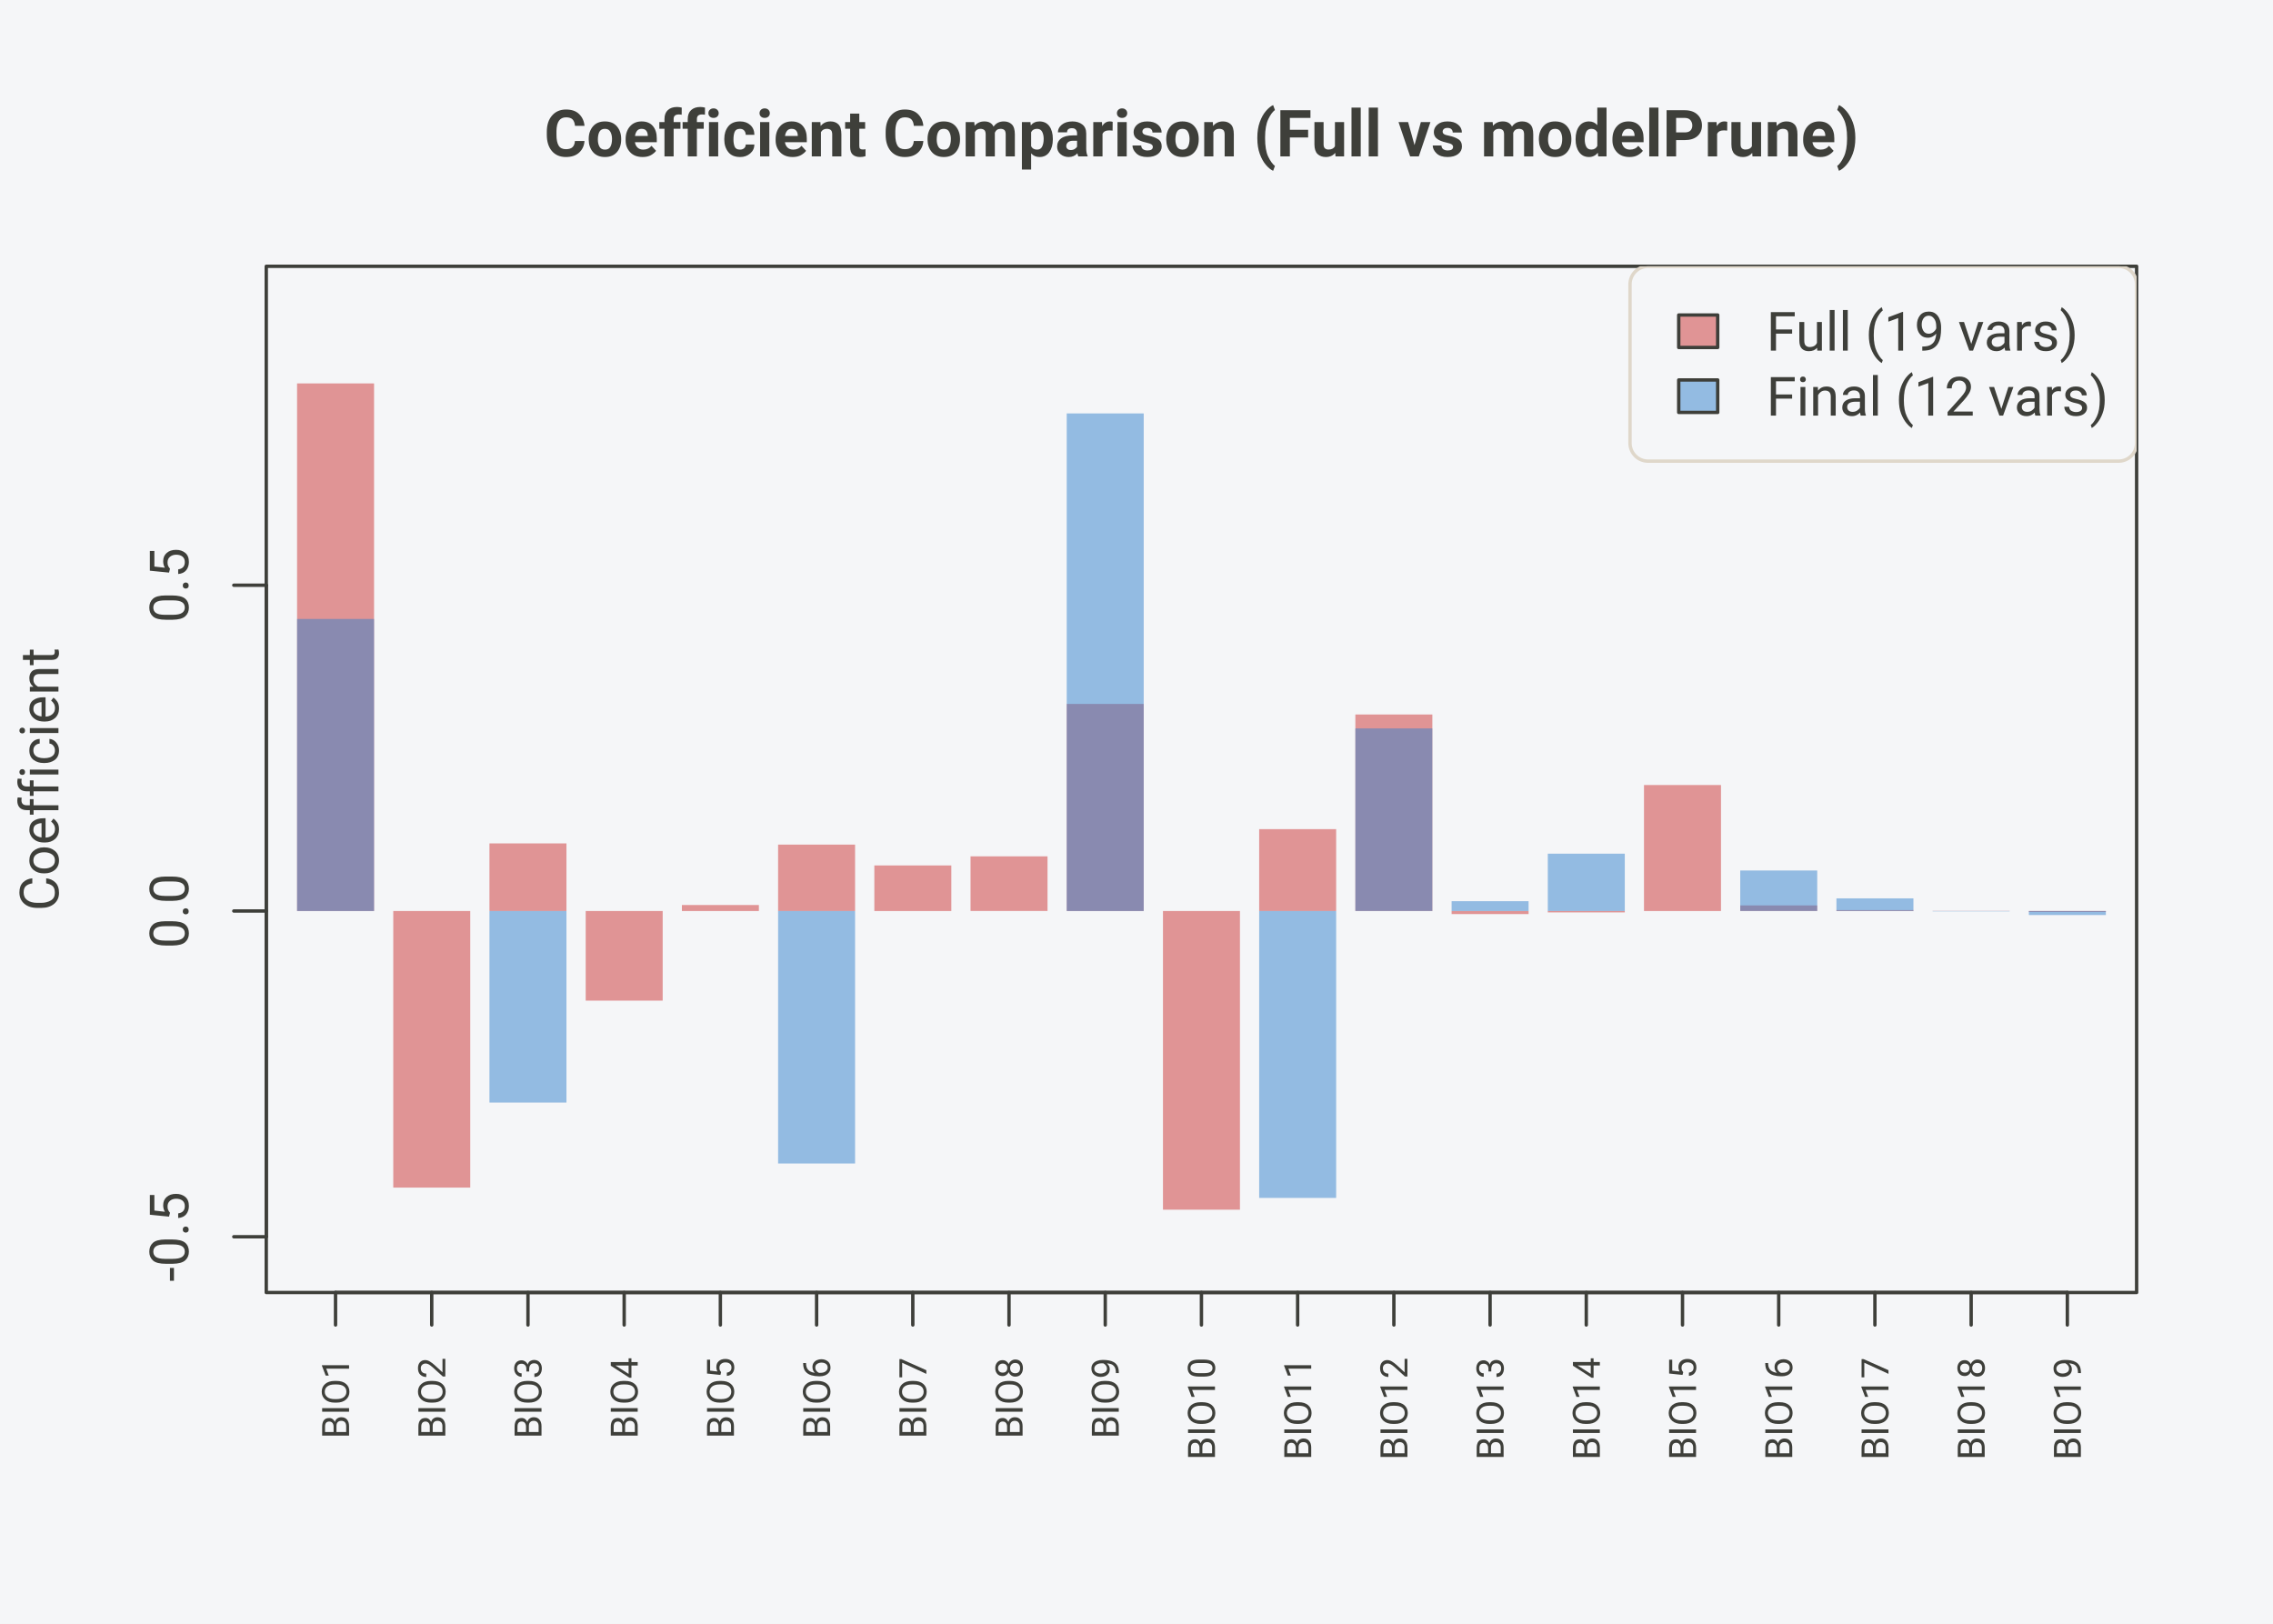
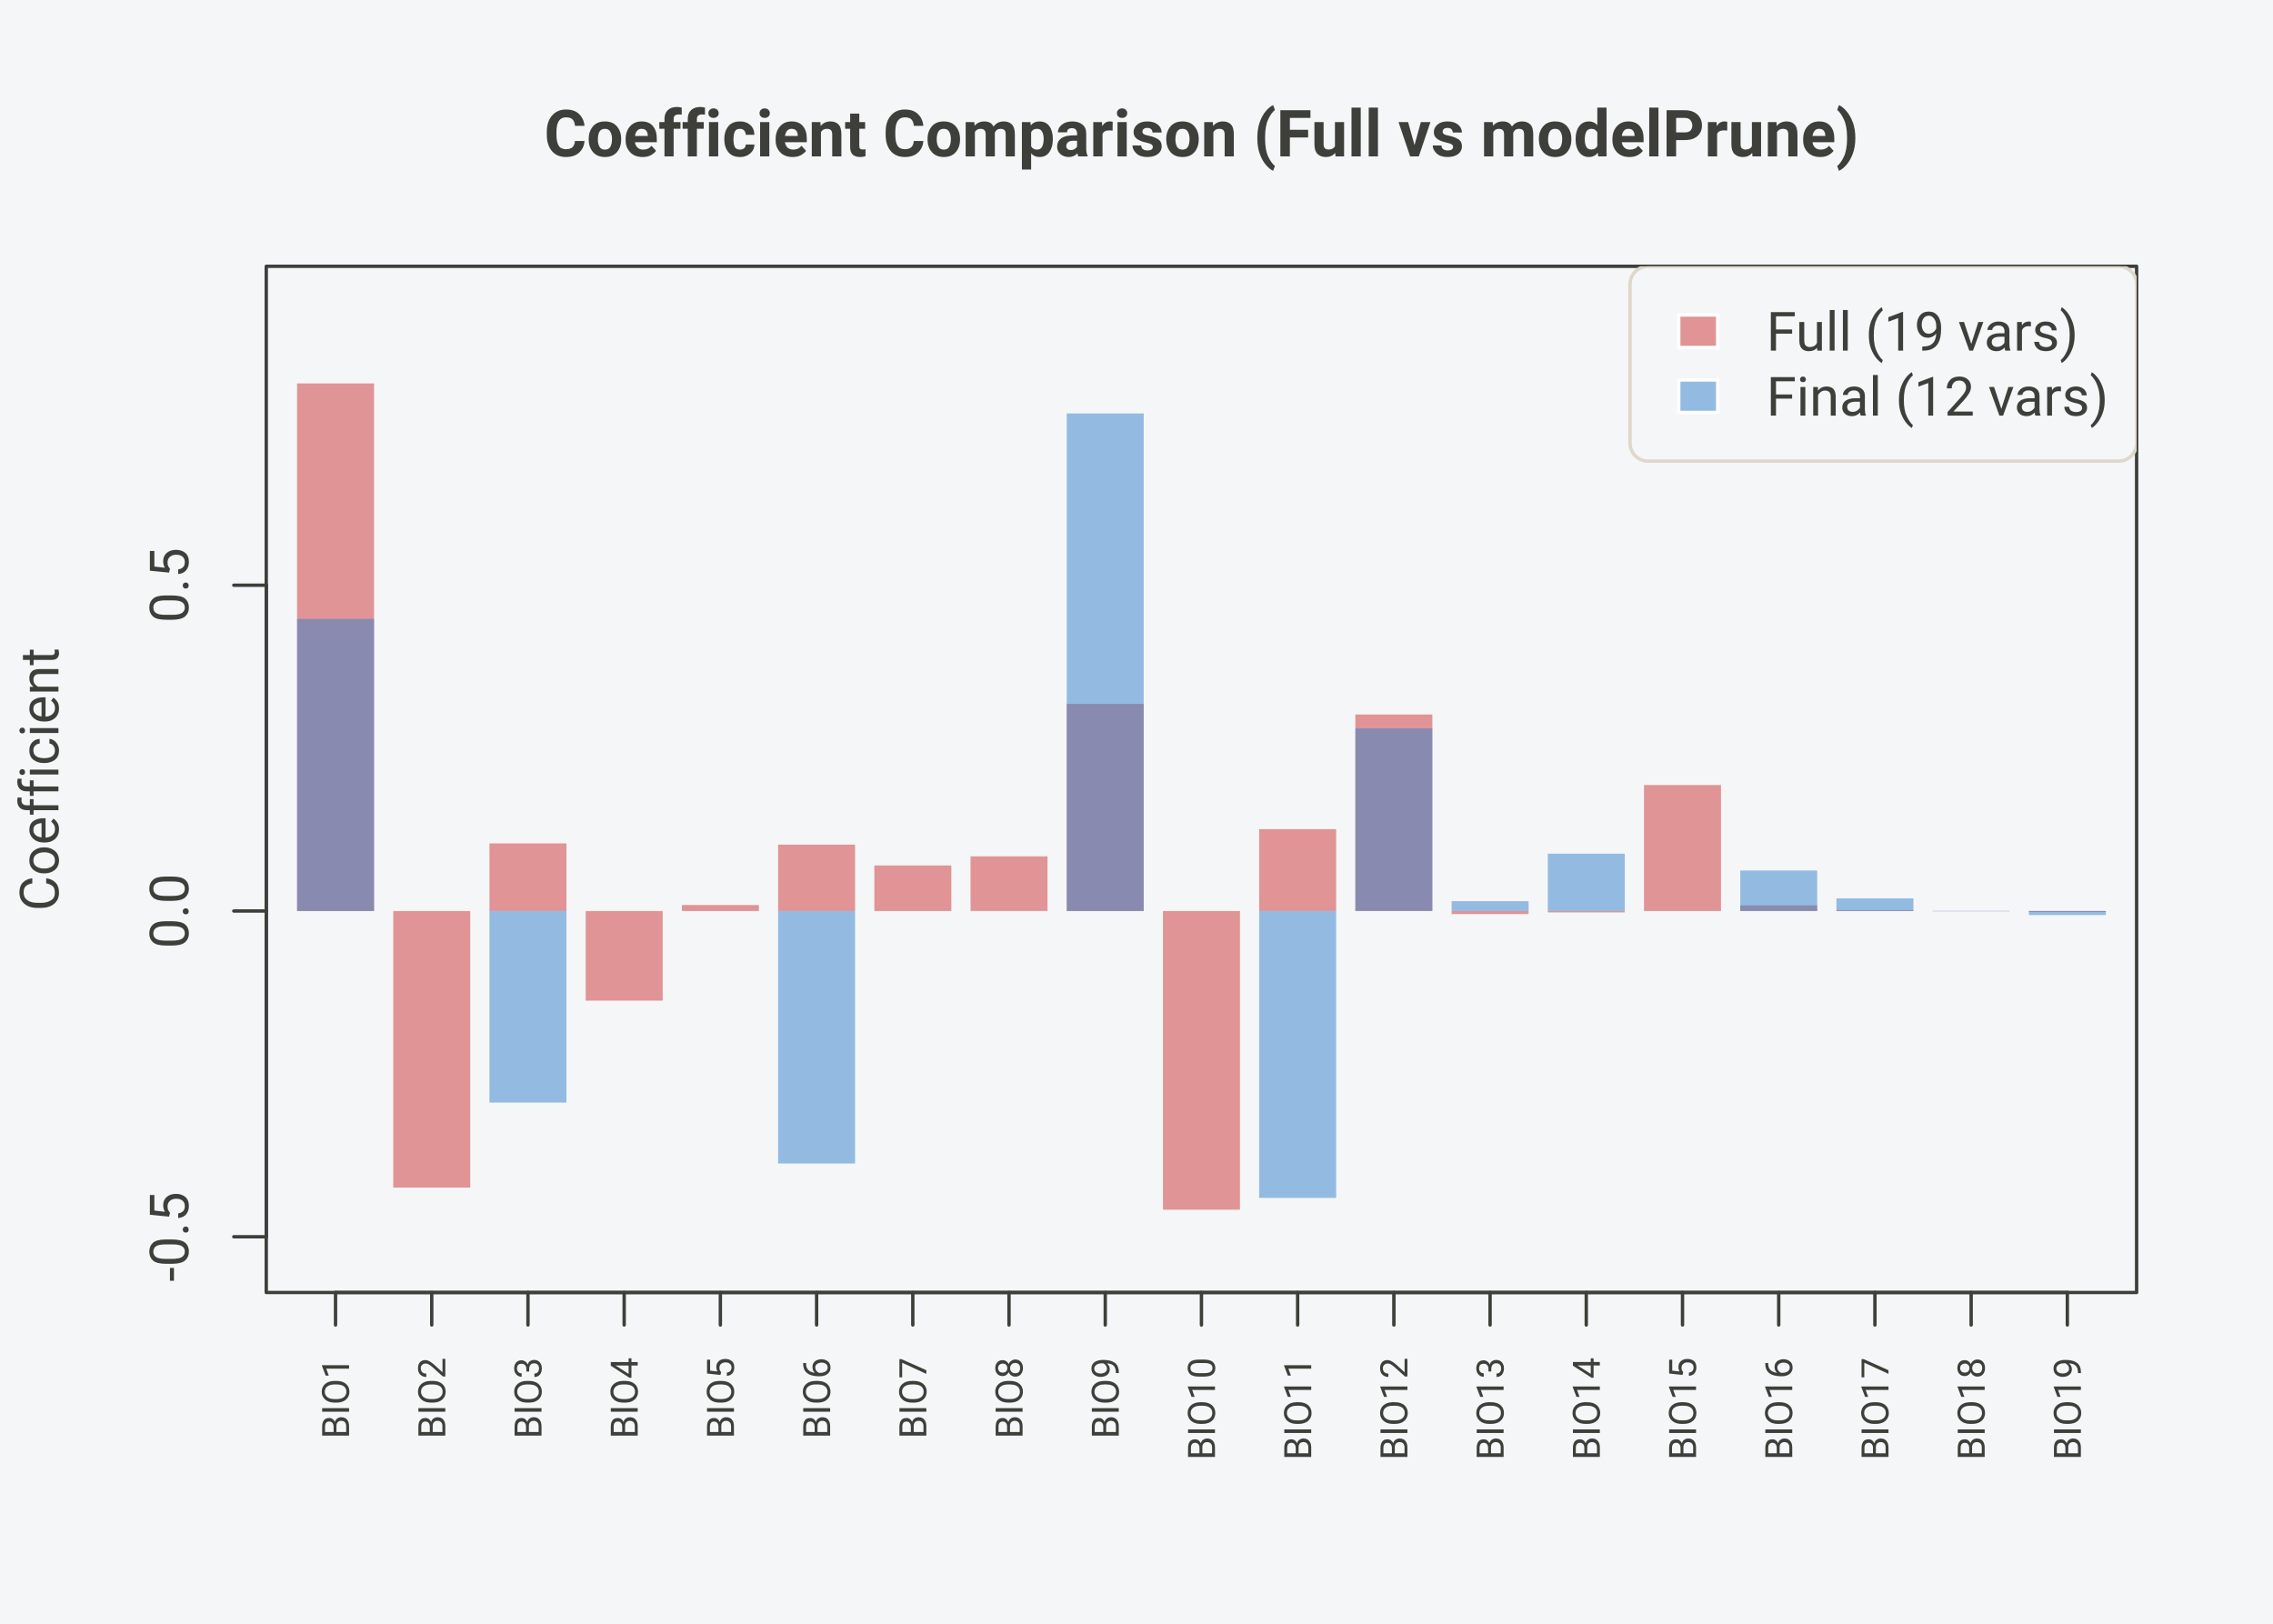
<svg xmlns="http://www.w3.org/2000/svg" width="504.00pt" height="360.00pt" viewBox="0 0 504.00 360.00">
  <g class="svglite">
    <defs>
      <style type="text/css">
    /* theme-aware-processed */
    .svglite line, .svglite polyline, .svglite polygon, .svglite path, .svglite circle {
      fill: none;
      stroke: #3E3F3A;
      stroke-linecap: round;
      stroke-linejoin: round;
      stroke-miterlimit: 10.00;
    }
    .svglite &gt; g &gt; rect {
      fill: none;
      stroke: #3E3F3A;
      stroke-linecap: round;
      stroke-linejoin: round;
      stroke-miterlimit: 10.00;
    }
    .svglite text {
      white-space: pre;
      fill: #3E3F3A;
    }
    .svglite g.glyphgroup path {
      fill: inherit;
      stroke: none;
    }
  </style>
    </defs>
-     <rect class="svg-bg" width="100%" height="100%" style="stroke: none; fill: #F5F6F8;" />
+     <rect width="100%" height="100%" style="stroke: none; fill: #F5F6F8;" />
    <defs>
      <clipPath id="cpMC4wMHw1MDQuMDB8MC4wMHwzNjAuMDA=">
        <rect x="0.00" y="0.00" width="504.00" height="360.00" />
      </clipPath>
    </defs>
    <g clip-path="url(#cpMC4wMHw1MDQuMDB8MC4wMHwzNjAuMDA=)">
      <line x1="59.04" y1="274.20" x2="59.04" y2="129.75" style="stroke-width: 0.75;" />
      <line x1="59.04" y1="274.20" x2="51.84" y2="274.20" style="stroke-width: 0.75;" />
      <line x1="59.04" y1="201.98" x2="51.84" y2="201.98" style="stroke-width: 0.75;" />
      <line x1="59.04" y1="129.75" x2="51.84" y2="129.75" style="stroke-width: 0.75;" />
      <text transform="translate(41.76,274.20) rotate(-90)" text-anchor="middle" style="font-size: 12.00px; font-family: &quot;Roboto&quot;, -apple-system, BlinkMacSystemFont, &quot;Segoe UI&quot;, system-ui, sans-serif;" textLength="20.67px" lengthAdjust="spacingAndGlyphs">-0.5</text>
      <text transform="translate(41.76,201.98) rotate(-90)" text-anchor="middle" style="font-size: 12.00px; font-family: &quot;Roboto&quot;, -apple-system, BlinkMacSystemFont, &quot;Segoe UI&quot;, system-ui, sans-serif;" textLength="16.67px" lengthAdjust="spacingAndGlyphs">0.0</text>
      <text transform="translate(41.76,129.75) rotate(-90)" text-anchor="middle" style="font-size: 12.00px; font-family: &quot;Roboto&quot;, -apple-system, BlinkMacSystemFont, &quot;Segoe UI&quot;, system-ui, sans-serif;" textLength="16.67px" lengthAdjust="spacingAndGlyphs">0.5</text>
      <polygon points="59.04,286.56 473.76,286.56 473.76,59.04 59.04,59.04 " style="stroke-width: 0.75;" />
      <text x="266.40" y="34.67" text-anchor="middle" style="font-size: 14.40px; font-weight: bold; font-family: &quot;Roboto&quot;, -apple-system, BlinkMacSystemFont, &quot;Segoe UI&quot;, system-ui, sans-serif;" textLength="308.70px" lengthAdjust="spacingAndGlyphs">Coefficient Comparison (Full vs modelPrune)</text>
      <text transform="translate(12.96,172.80) rotate(-90)" text-anchor="middle" style="font-size: 12.00px; font-family: &quot;Roboto&quot;, -apple-system, BlinkMacSystemFont, &quot;Segoe UI&quot;, system-ui, sans-serif;" textLength="56.47px" lengthAdjust="spacingAndGlyphs">Coefficient</text>
      <line x1="74.40" y1="286.56" x2="458.40" y2="286.56" style="stroke-width: 0.75;" />
      <line x1="74.40" y1="286.56" x2="74.40" y2="293.76" style="stroke-width: 0.75;" />
      <line x1="95.73" y1="286.56" x2="95.73" y2="293.76" style="stroke-width: 0.75;" />
      <line x1="117.07" y1="286.56" x2="117.07" y2="293.76" style="stroke-width: 0.75;" />
      <line x1="138.40" y1="286.56" x2="138.40" y2="293.76" style="stroke-width: 0.75;" />
      <line x1="159.73" y1="286.56" x2="159.73" y2="293.76" style="stroke-width: 0.75;" />
      <line x1="181.07" y1="286.56" x2="181.07" y2="293.76" style="stroke-width: 0.75;" />
      <line x1="202.40" y1="286.56" x2="202.40" y2="293.76" style="stroke-width: 0.75;" />
      <line x1="223.73" y1="286.56" x2="223.73" y2="293.76" style="stroke-width: 0.75;" />
      <line x1="245.07" y1="286.56" x2="245.07" y2="293.76" style="stroke-width: 0.75;" />
      <line x1="266.40" y1="286.56" x2="266.40" y2="293.76" style="stroke-width: 0.75;" />
      <line x1="287.73" y1="286.56" x2="287.73" y2="293.76" style="stroke-width: 0.75;" />
      <line x1="309.07" y1="286.56" x2="309.07" y2="293.76" style="stroke-width: 0.75;" />
      <line x1="330.40" y1="286.56" x2="330.40" y2="293.76" style="stroke-width: 0.75;" />
      <line x1="351.73" y1="286.56" x2="351.73" y2="293.76" style="stroke-width: 0.75;" />
      <line x1="373.07" y1="286.56" x2="373.07" y2="293.76" style="stroke-width: 0.75;" />
      <line x1="394.40" y1="286.56" x2="394.40" y2="293.76" style="stroke-width: 0.75;" />
      <line x1="415.73" y1="286.56" x2="415.73" y2="293.76" style="stroke-width: 0.75;" />
      <line x1="437.07" y1="286.56" x2="437.07" y2="293.76" style="stroke-width: 0.75;" />
      <line x1="458.40" y1="286.56" x2="458.40" y2="293.76" style="stroke-width: 0.75;" />
      <text transform="translate(77.40,300.96) rotate(-90)" text-anchor="end" style="font-size: 8.40px; font-family: &quot;Roboto&quot;, -apple-system, BlinkMacSystemFont, &quot;Segoe UI&quot;, system-ui, sans-serif;" textLength="19.12px" lengthAdjust="spacingAndGlyphs">BIO1</text>
      <text transform="translate(98.74,300.96) rotate(-90)" text-anchor="end" style="font-size: 8.40px; font-family: &quot;Roboto&quot;, -apple-system, BlinkMacSystemFont, &quot;Segoe UI&quot;, system-ui, sans-serif;" textLength="19.12px" lengthAdjust="spacingAndGlyphs">BIO2</text>
      <text transform="translate(120.07,300.96) rotate(-90)" text-anchor="end" style="font-size: 8.40px; font-family: &quot;Roboto&quot;, -apple-system, BlinkMacSystemFont, &quot;Segoe UI&quot;, system-ui, sans-serif;" textLength="19.12px" lengthAdjust="spacingAndGlyphs">BIO3</text>
      <text transform="translate(141.40,300.96) rotate(-90)" text-anchor="end" style="font-size: 8.40px; font-family: &quot;Roboto&quot;, -apple-system, BlinkMacSystemFont, &quot;Segoe UI&quot;, system-ui, sans-serif;" textLength="19.12px" lengthAdjust="spacingAndGlyphs">BIO4</text>
      <text transform="translate(162.74,300.96) rotate(-90)" text-anchor="end" style="font-size: 8.40px; font-family: &quot;Roboto&quot;, -apple-system, BlinkMacSystemFont, &quot;Segoe UI&quot;, system-ui, sans-serif;" textLength="19.12px" lengthAdjust="spacingAndGlyphs">BIO5</text>
      <text transform="translate(184.07,300.96) rotate(-90)" text-anchor="end" style="font-size: 8.40px; font-family: &quot;Roboto&quot;, -apple-system, BlinkMacSystemFont, &quot;Segoe UI&quot;, system-ui, sans-serif;" textLength="19.12px" lengthAdjust="spacingAndGlyphs">BIO6</text>
      <text transform="translate(205.40,300.96) rotate(-90)" text-anchor="end" style="font-size: 8.40px; font-family: &quot;Roboto&quot;, -apple-system, BlinkMacSystemFont, &quot;Segoe UI&quot;, system-ui, sans-serif;" textLength="19.12px" lengthAdjust="spacingAndGlyphs">BIO7</text>
      <text transform="translate(226.74,300.96) rotate(-90)" text-anchor="end" style="font-size: 8.40px; font-family: &quot;Roboto&quot;, -apple-system, BlinkMacSystemFont, &quot;Segoe UI&quot;, system-ui, sans-serif;" textLength="19.12px" lengthAdjust="spacingAndGlyphs">BIO8</text>
      <text transform="translate(248.07,300.96) rotate(-90)" text-anchor="end" style="font-size: 8.40px; font-family: &quot;Roboto&quot;, -apple-system, BlinkMacSystemFont, &quot;Segoe UI&quot;, system-ui, sans-serif;" textLength="19.12px" lengthAdjust="spacingAndGlyphs">BIO9</text>
      <text transform="translate(269.40,300.96) rotate(-90)" text-anchor="end" style="font-size: 8.40px; font-family: &quot;Roboto&quot;, -apple-system, BlinkMacSystemFont, &quot;Segoe UI&quot;, system-ui, sans-serif;" textLength="23.80px" lengthAdjust="spacingAndGlyphs">BIO10</text>
      <text transform="translate(290.74,300.96) rotate(-90)" text-anchor="end" style="font-size: 8.40px; font-family: &quot;Roboto&quot;, -apple-system, BlinkMacSystemFont, &quot;Segoe UI&quot;, system-ui, sans-serif;" textLength="23.17px" lengthAdjust="spacingAndGlyphs">BIO11</text>
      <text transform="translate(312.07,300.96) rotate(-90)" text-anchor="end" style="font-size: 8.40px; font-family: &quot;Roboto&quot;, -apple-system, BlinkMacSystemFont, &quot;Segoe UI&quot;, system-ui, sans-serif;" textLength="23.80px" lengthAdjust="spacingAndGlyphs">BIO12</text>
      <text transform="translate(333.40,300.96) rotate(-90)" text-anchor="end" style="font-size: 8.40px; font-family: &quot;Roboto&quot;, -apple-system, BlinkMacSystemFont, &quot;Segoe UI&quot;, system-ui, sans-serif;" textLength="23.80px" lengthAdjust="spacingAndGlyphs">BIO13</text>
      <text transform="translate(354.74,300.96) rotate(-90)" text-anchor="end" style="font-size: 8.40px; font-family: &quot;Roboto&quot;, -apple-system, BlinkMacSystemFont, &quot;Segoe UI&quot;, system-ui, sans-serif;" textLength="23.80px" lengthAdjust="spacingAndGlyphs">BIO14</text>
      <text transform="translate(376.07,300.96) rotate(-90)" text-anchor="end" style="font-size: 8.40px; font-family: &quot;Roboto&quot;, -apple-system, BlinkMacSystemFont, &quot;Segoe UI&quot;, system-ui, sans-serif;" textLength="23.80px" lengthAdjust="spacingAndGlyphs">BIO15</text>
      <text transform="translate(397.40,300.96) rotate(-90)" text-anchor="end" style="font-size: 8.40px; font-family: &quot;Roboto&quot;, -apple-system, BlinkMacSystemFont, &quot;Segoe UI&quot;, system-ui, sans-serif;" textLength="23.80px" lengthAdjust="spacingAndGlyphs">BIO16</text>
      <text transform="translate(418.74,300.96) rotate(-90)" text-anchor="end" style="font-size: 8.40px; font-family: &quot;Roboto&quot;, -apple-system, BlinkMacSystemFont, &quot;Segoe UI&quot;, system-ui, sans-serif;" textLength="23.80px" lengthAdjust="spacingAndGlyphs">BIO17</text>
      <text transform="translate(440.07,300.96) rotate(-90)" text-anchor="end" style="font-size: 8.40px; font-family: &quot;Roboto&quot;, -apple-system, BlinkMacSystemFont, &quot;Segoe UI&quot;, system-ui, sans-serif;" textLength="23.80px" lengthAdjust="spacingAndGlyphs">BIO18</text>
      <text transform="translate(461.40,300.96) rotate(-90)" text-anchor="end" style="font-size: 8.40px; font-family: &quot;Roboto&quot;, -apple-system, BlinkMacSystemFont, &quot;Segoe UI&quot;, system-ui, sans-serif;" textLength="23.80px" lengthAdjust="spacingAndGlyphs">BIO19</text>
    </g>
    <defs>
      <clipPath id="cpNTkuMDR8NDczLjc2fDU5LjA0fDI4Ni41Ng==">
        <rect x="59.04" y="59.04" width="414.72" height="227.52" />
      </clipPath>
    </defs>
    <g clip-path="url(#cpNTkuMDR8NDczLjc2fDU5LjA0fDI4Ni41Ng==)">
      <rect x="65.87" y="85.01" width="17.07" height="116.97" style="stroke-width: 0.75; stroke: none; fill: #CC3333; fill-opacity: 0.50;" />
      <rect x="87.20" y="201.98" width="17.07" height="61.32" style="stroke-width: 0.75; stroke: none; fill: #CC3333; fill-opacity: 0.50;" />
      <rect x="108.53" y="186.99" width="17.07" height="14.99" style="stroke-width: 0.75; stroke: none; fill: #CC3333; fill-opacity: 0.50;" />
      <rect x="129.87" y="201.98" width="17.07" height="19.87" style="stroke-width: 0.75; stroke: none; fill: #CC3333; fill-opacity: 0.50;" />
      <rect x="151.20" y="200.65" width="17.07" height="1.33" style="stroke-width: 0.75; stroke: none; fill: #CC3333; fill-opacity: 0.50;" />
      <rect x="172.53" y="187.26" width="17.07" height="14.72" style="stroke-width: 0.75; stroke: none; fill: #CC3333; fill-opacity: 0.50;" />
      <rect x="193.87" y="191.88" width="17.07" height="10.10" style="stroke-width: 0.75; stroke: none; fill: #CC3333; fill-opacity: 0.50;" />
      <rect x="215.20" y="189.86" width="17.07" height="12.11" style="stroke-width: 0.75; stroke: none; fill: #CC3333; fill-opacity: 0.50;" />
      <rect x="236.53" y="156.07" width="17.07" height="45.91" style="stroke-width: 0.75; stroke: none; fill: #CC3333; fill-opacity: 0.50;" />
      <rect x="257.87" y="201.98" width="17.07" height="66.22" style="stroke-width: 0.75; stroke: none; fill: #CC3333; fill-opacity: 0.50;" />
      <rect x="279.20" y="183.83" width="17.07" height="18.15" style="stroke-width: 0.75; stroke: none; fill: #CC3333; fill-opacity: 0.50;" />
      <rect x="300.53" y="158.41" width="17.07" height="43.57" style="stroke-width: 0.75; stroke: none; fill: #CC3333; fill-opacity: 0.50;" />
      <rect x="321.87" y="201.98" width="17.07" height="0.68" style="stroke-width: 0.75; stroke: none; fill: #CC3333; fill-opacity: 0.50;" />
      <rect x="343.20" y="201.98" width="17.07" height="0.31" style="stroke-width: 0.75; stroke: none; fill: #CC3333; fill-opacity: 0.50;" />
      <rect x="364.53" y="174.05" width="17.07" height="27.93" style="stroke-width: 0.75; stroke: none; fill: #CC3333; fill-opacity: 0.50;" />
      <rect x="385.87" y="200.74" width="17.07" height="1.24" style="stroke-width: 0.75; stroke: none; fill: #CC3333; fill-opacity: 0.50;" />
      <rect x="407.20" y="201.78" width="17.07" height="0.20" style="stroke-width: 0.75; stroke: none; fill: #CC3333; fill-opacity: 0.50;" />
      <rect x="428.53" y="201.95" width="17.07" height="0.030" style="stroke-width: 0.75; stroke: none; fill: #CC3333; fill-opacity: 0.50;" />
      <rect x="449.87" y="201.98" width="17.07" height="0.22" style="stroke-width: 0.75; stroke: none; fill: #CC3333; fill-opacity: 0.50;" />
      <rect x="65.87" y="137.23" width="17.07" height="64.75" style="stroke-width: 0.75; stroke: none; fill: #3380CC; fill-opacity: 0.50;" />
      <rect x="87.20" y="201.98" width="17.07" height="0.00" style="stroke-width: 0.75; stroke: none; fill: #3380CC; fill-opacity: 0.50;" />
      <rect x="108.53" y="201.98" width="17.07" height="42.47" style="stroke-width: 0.75; stroke: none; fill: #3380CC; fill-opacity: 0.50;" />
      <rect x="129.87" y="201.98" width="17.07" height="0.00" style="stroke-width: 0.75; stroke: none; fill: #3380CC; fill-opacity: 0.50;" />
      <rect x="151.20" y="201.98" width="17.07" height="0.00" style="stroke-width: 0.75; stroke: none; fill: #3380CC; fill-opacity: 0.50;" />
      <rect x="172.53" y="201.98" width="17.07" height="55.98" style="stroke-width: 0.75; stroke: none; fill: #3380CC; fill-opacity: 0.50;" />
      <rect x="193.87" y="201.98" width="17.07" height="0.00" style="stroke-width: 0.75; stroke: none; fill: #3380CC; fill-opacity: 0.50;" />
      <rect x="215.20" y="201.98" width="17.07" height="0.00" style="stroke-width: 0.75; stroke: none; fill: #3380CC; fill-opacity: 0.50;" />
      <rect x="236.53" y="91.66" width="17.07" height="110.32" style="stroke-width: 0.75; stroke: none; fill: #3380CC; fill-opacity: 0.50;" />
      <rect x="257.87" y="201.98" width="17.07" height="0.00" style="stroke-width: 0.75; stroke: none; fill: #3380CC; fill-opacity: 0.50;" />
      <rect x="279.20" y="201.98" width="17.07" height="63.61" style="stroke-width: 0.75; stroke: none; fill: #3380CC; fill-opacity: 0.50;" />
      <rect x="300.53" y="161.50" width="17.07" height="40.47" style="stroke-width: 0.75; stroke: none; fill: #3380CC; fill-opacity: 0.50;" />
      <rect x="321.87" y="199.80" width="17.07" height="2.18" style="stroke-width: 0.75; stroke: none; fill: #3380CC; fill-opacity: 0.50;" />
      <rect x="343.20" y="189.27" width="17.07" height="12.71" style="stroke-width: 0.75; stroke: none; fill: #3380CC; fill-opacity: 0.50;" />
      <rect x="364.53" y="201.98" width="17.07" height="0.00" style="stroke-width: 0.75; stroke: none; fill: #3380CC; fill-opacity: 0.50;" />
      <rect x="385.87" y="193.00" width="17.07" height="8.97" style="stroke-width: 0.75; stroke: none; fill: #3380CC; fill-opacity: 0.50;" />
      <rect x="407.20" y="199.18" width="17.07" height="2.79" style="stroke-width: 0.75; stroke: none; fill: #3380CC; fill-opacity: 0.50;" />
      <rect x="428.53" y="201.98" width="17.07" height="0.078" style="stroke-width: 0.75; stroke: none; fill: #3380CC; fill-opacity: 0.50;" />
      <rect x="449.87" y="201.98" width="17.07" height="0.89" style="stroke-width: 0.75; stroke: none; fill: #3380CC; fill-opacity: 0.50;" />
      <rect rx="4" x="361.43" y="59.04" width="112.33" height="43.20" style="stroke-width: 0.75; stroke: #DFD7CA; fill: #F5F6F8;" />
-       <rect x="372.23" y="69.84" width="8.64" height="7.20" style="stroke-width: 0.75; stroke: #3E3F3A; fill: #CC3333; fill-opacity: 0.50;" />
-       <rect x="372.23" y="84.24" width="8.64" height="7.20" style="stroke-width: 0.75; stroke: #3E3F3A; fill: #3380CC; fill-opacity: 0.50;" />
+       <rect x="372.23" y="69.84" width="8.64" height="7.20" style="stroke-width: 0.75; stroke: #FFFFFF; fill: #CC3333; fill-opacity: 0.50;" />
+       <rect x="372.23" y="84.24" width="8.64" height="7.20" style="stroke-width: 0.75; stroke: #FFFFFF; fill: #3380CC; fill-opacity: 0.50;" />
      <text x="391.67" y="77.74" style="font-size: 12.00px; font-family: &quot;Roboto&quot;, -apple-system, BlinkMacSystemFont, &quot;Segoe UI&quot;, system-ui, sans-serif;" textLength="70.02px" lengthAdjust="spacingAndGlyphs">Full (19 vars)</text>
      <text x="391.67" y="92.14" style="font-size: 12.00px; font-family: &quot;Roboto&quot;, -apple-system, BlinkMacSystemFont, &quot;Segoe UI&quot;, system-ui, sans-serif;" textLength="76.69px" lengthAdjust="spacingAndGlyphs">Final (12 vars)</text>
    </g>
  </g>
</svg>
